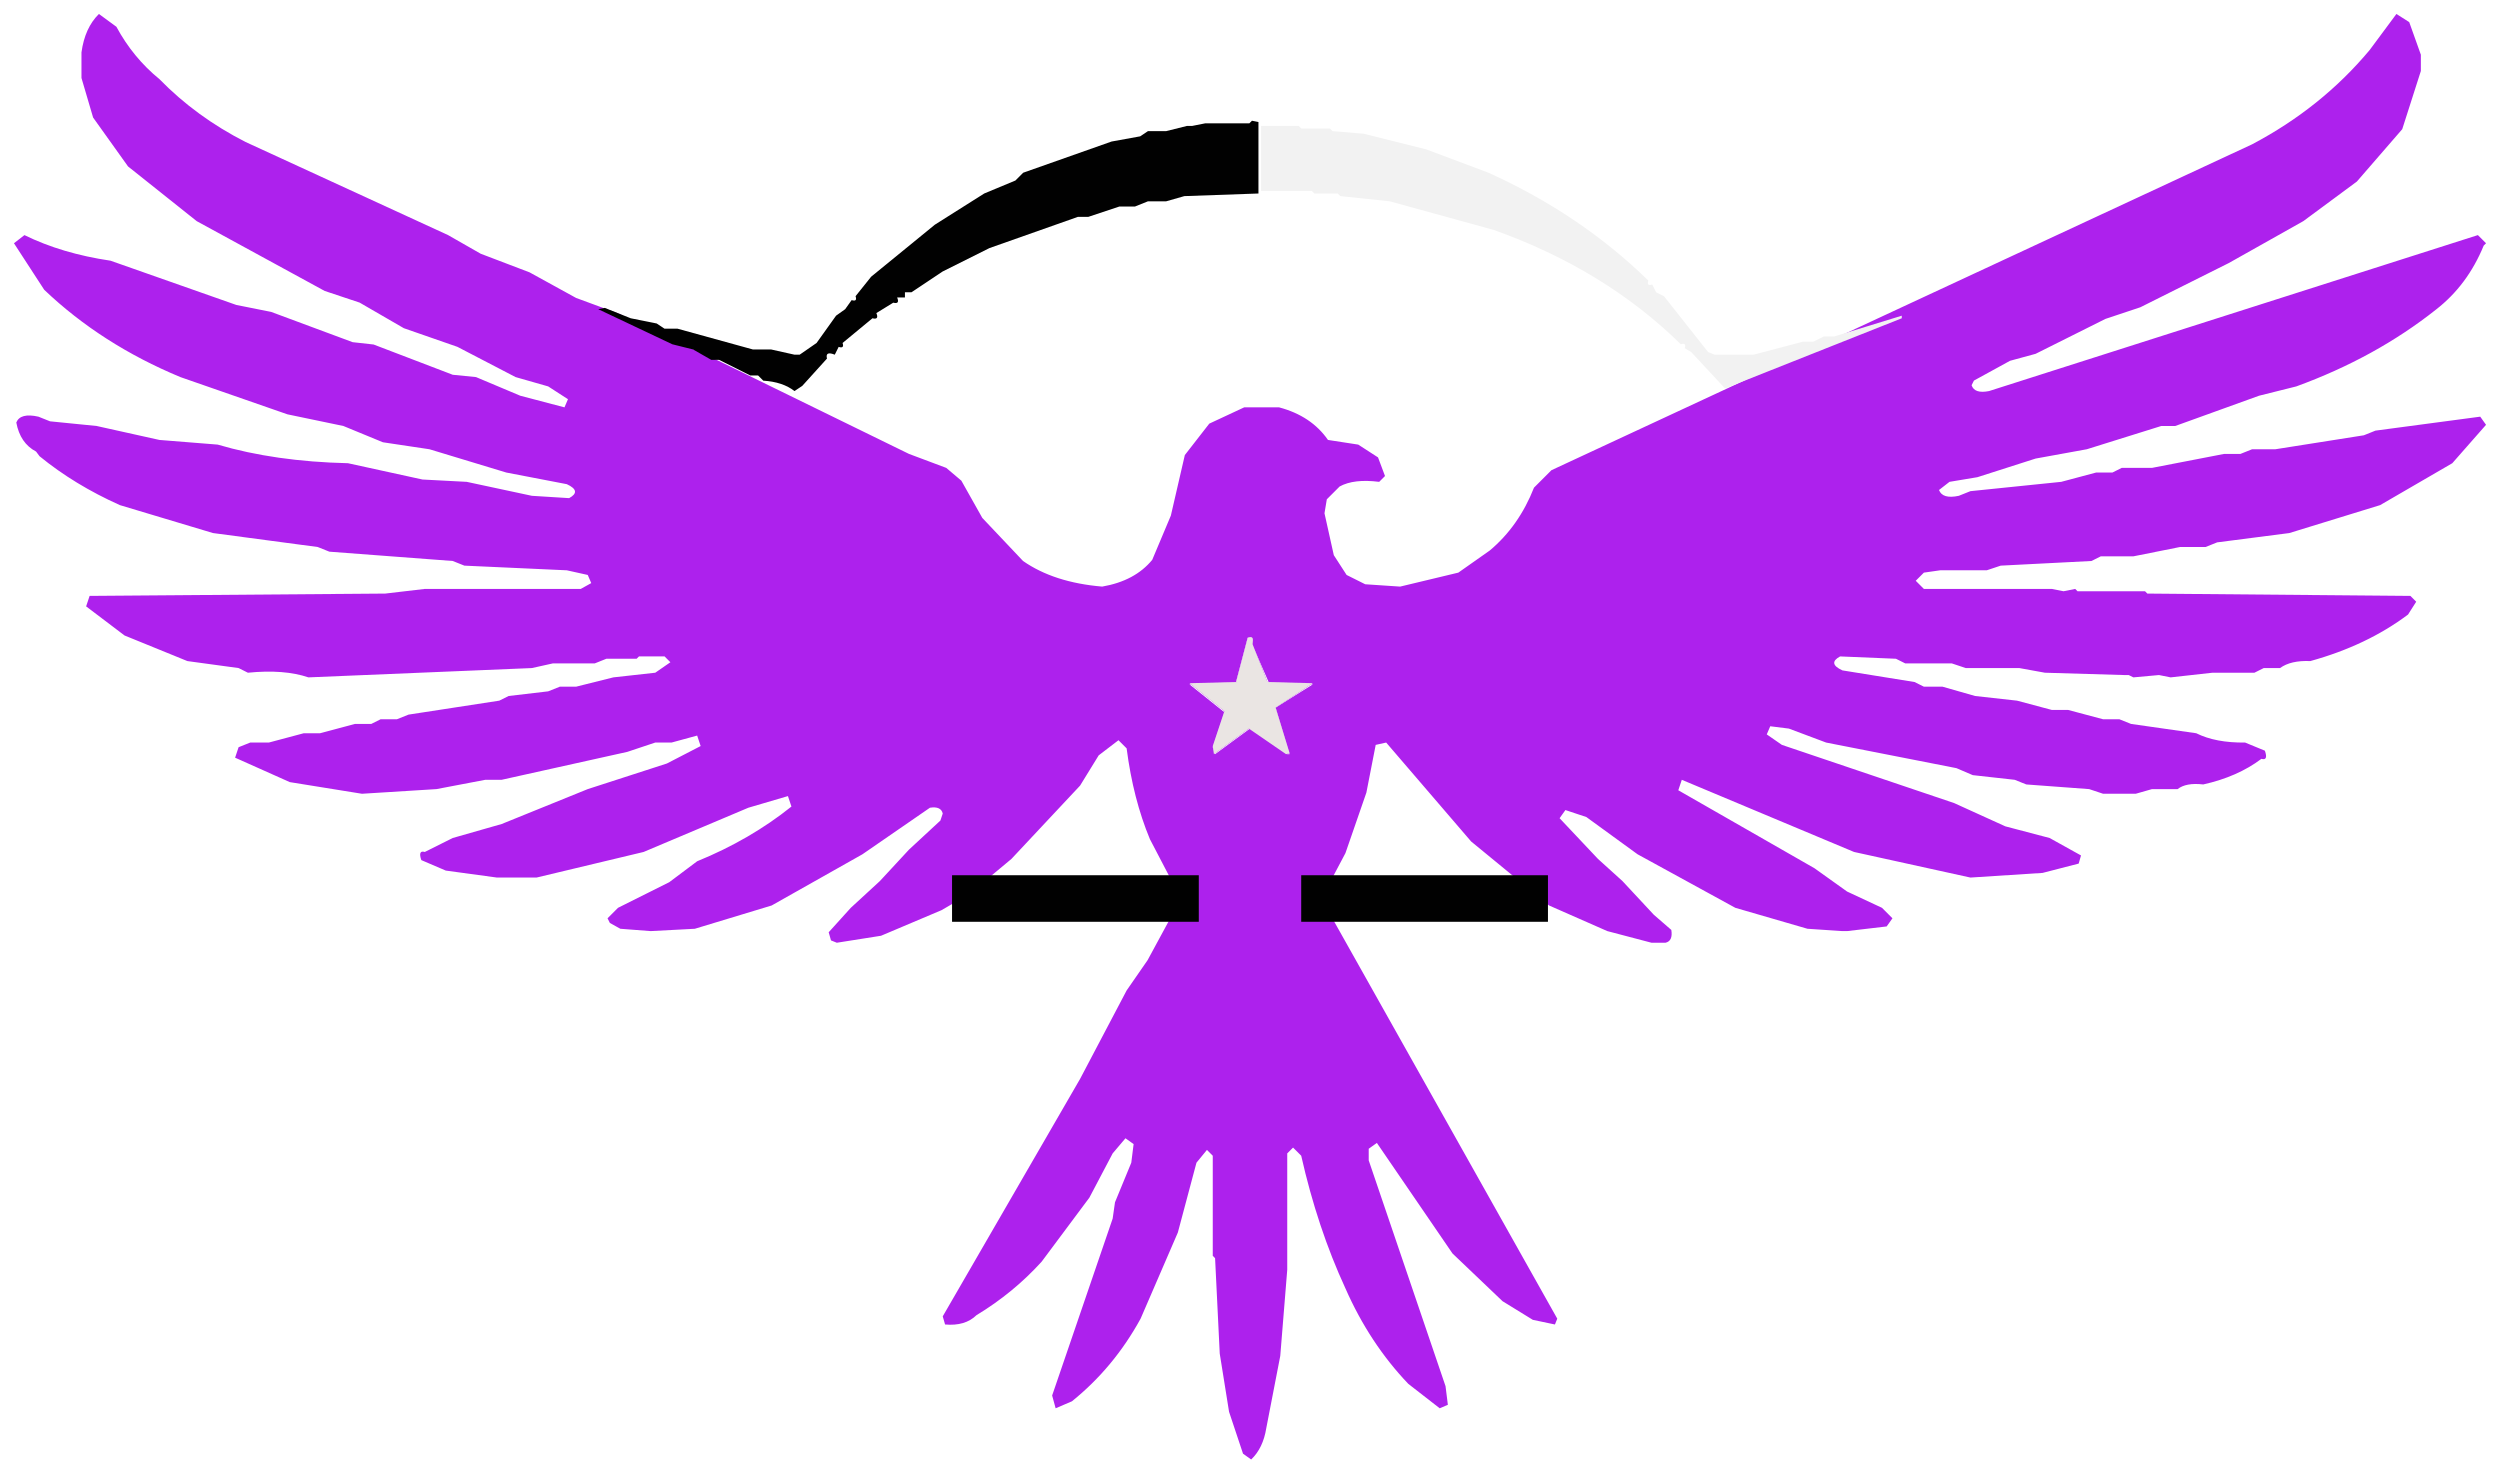
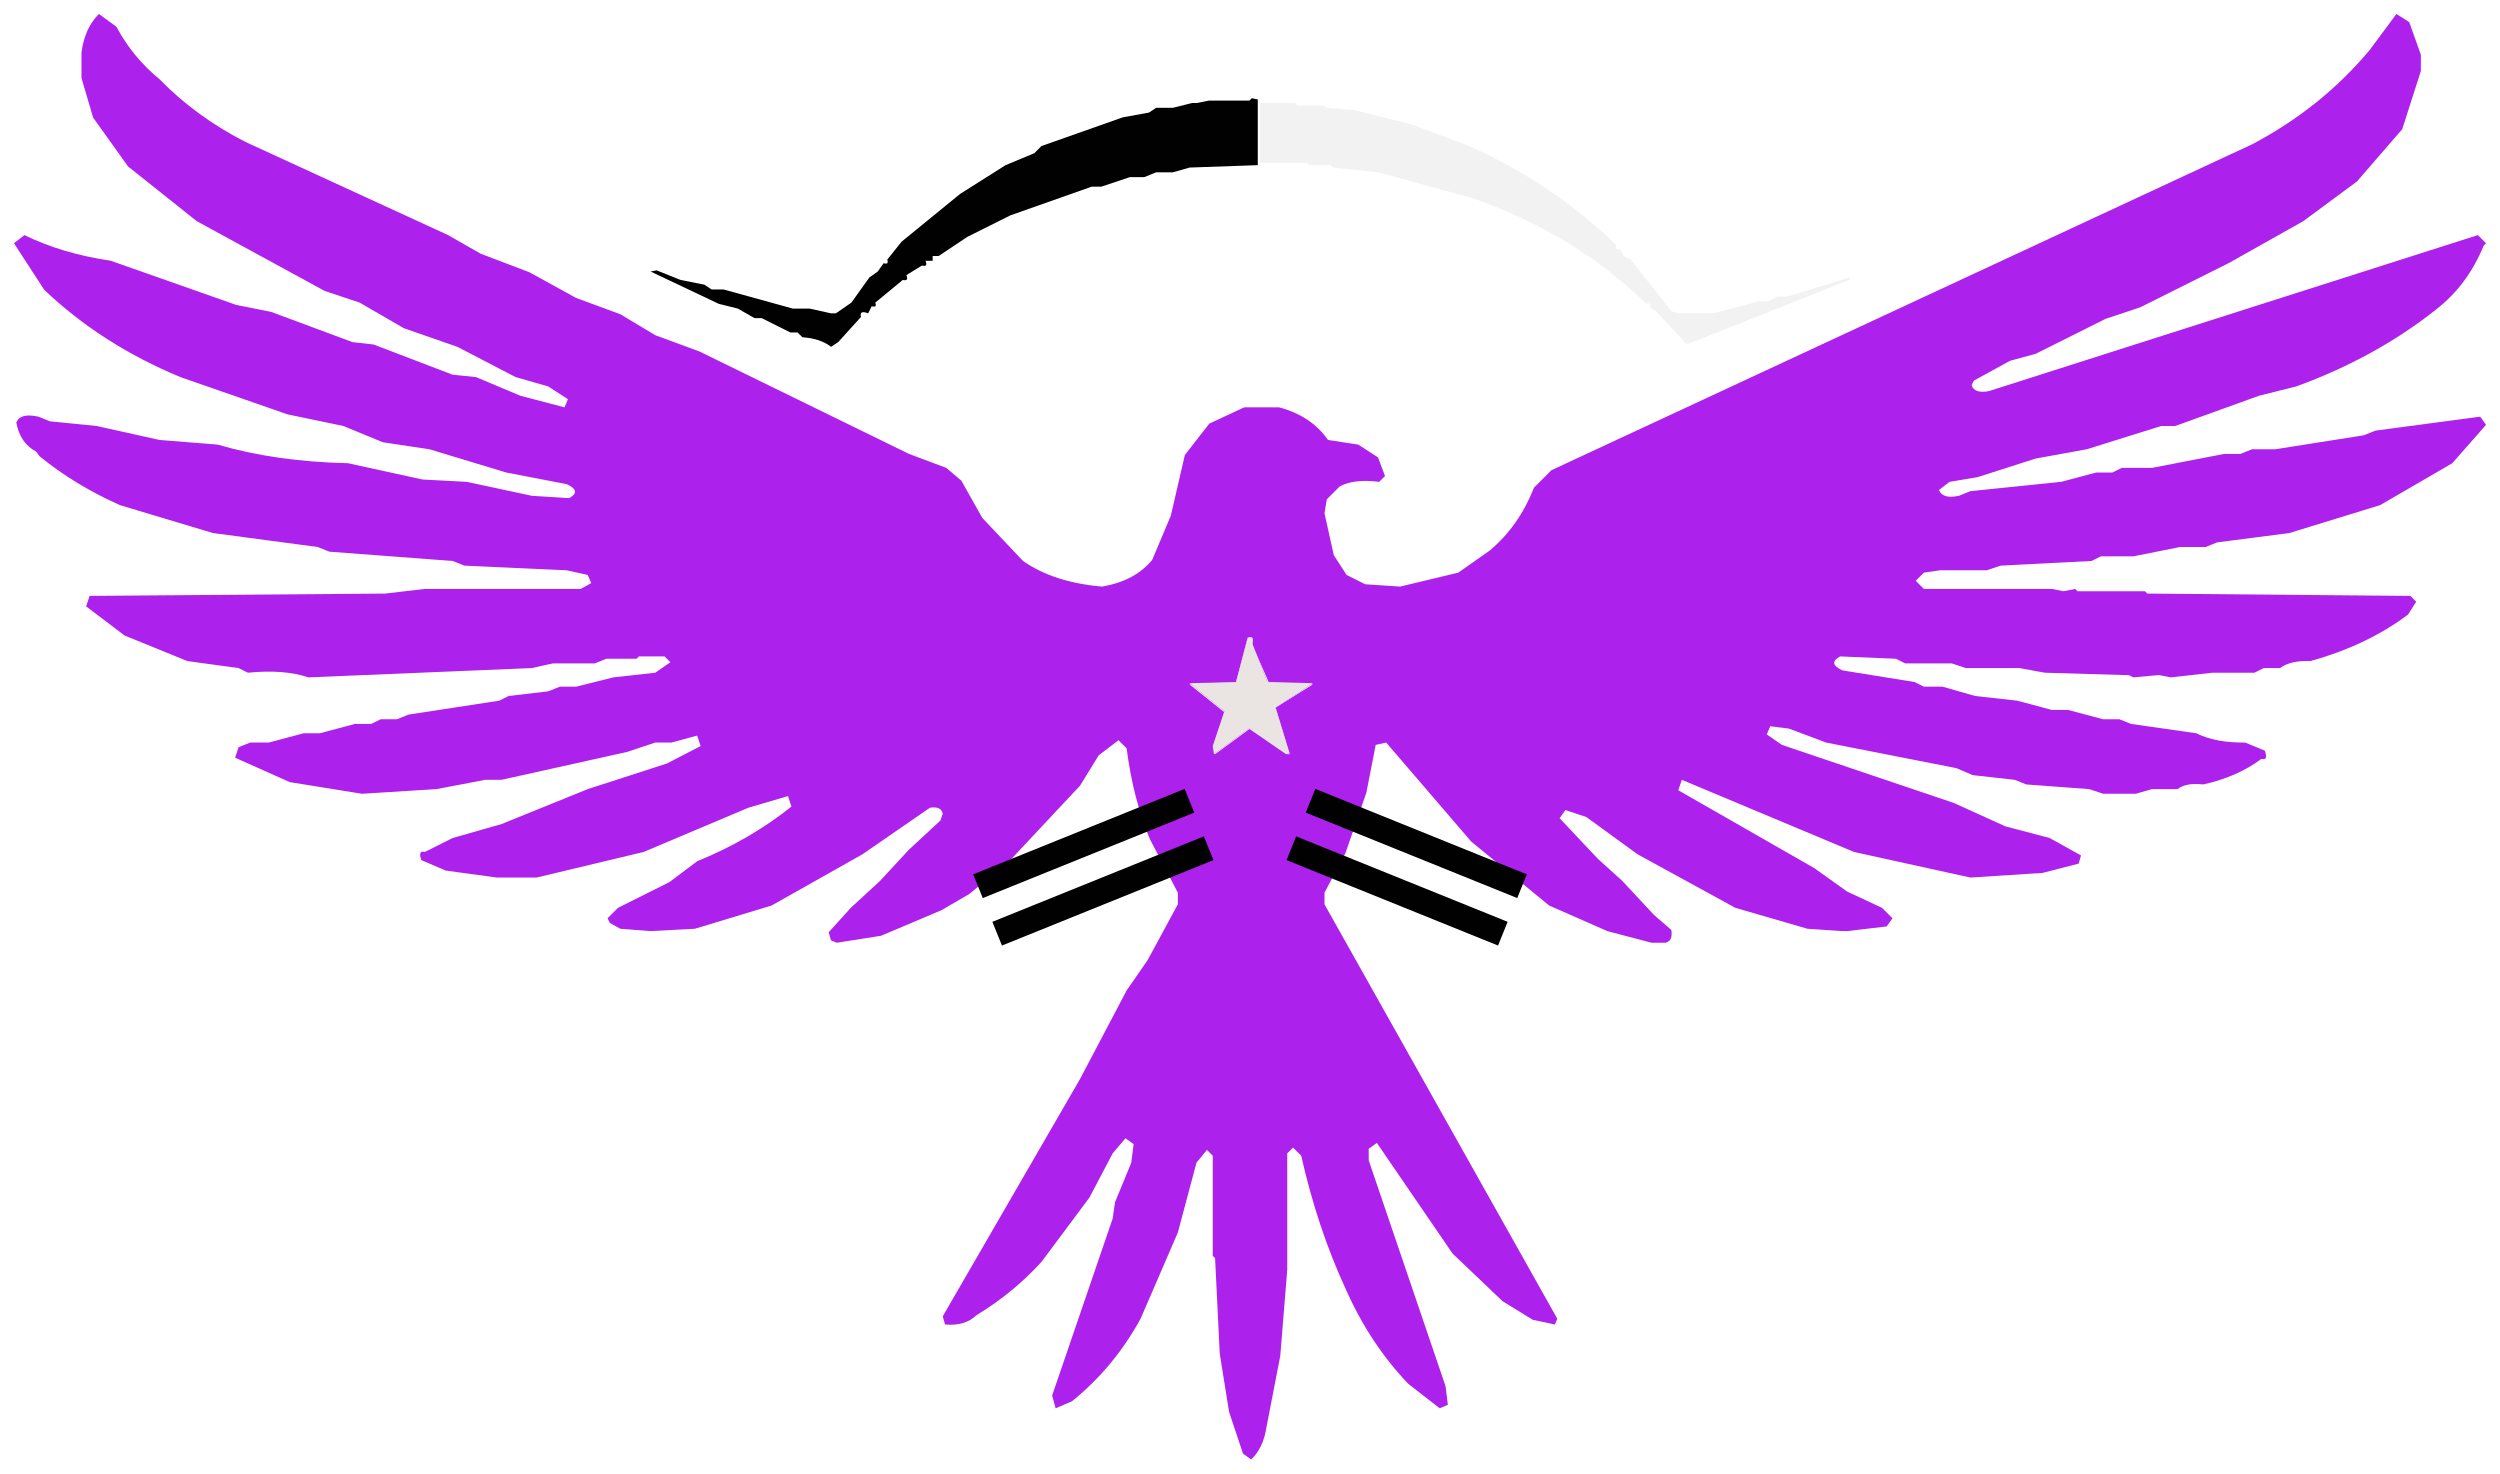
<svg xmlns="http://www.w3.org/2000/svg" viewBox="167 84 1074 633">
  <g fill="#AD21ED">
    <path d="M 209.5 90 L 217 95.5 Q 224.2 108.8 235.5 118 Q 251.3 134.2 272.5 145 L 359.5 185 L 373.5 193 L 394.5 201 L 414.5 212 L 433.5 219 L 448.5 228 L 467.5 235 L 557.5 279 L 573.5 285 L 580 290.5 L 589 306.5 L 606.5 325 Q 619.75 334.25 640.5 336 Q 654.57 333.57 662 324.5 L 670 305.5 L 676 279.5 L 686.5 266 L 701.5 259 L 716.5 259 Q 730.33 262.67 737.5 273 L 750.5 275 L 759 280.5 L 762 288.5 L 759.5 291 Q 748.63 289.62 742.5 293 L 737 298.5 L 736 304.5 L 740 322.5 L 745.5 331 L 753.5 335 L 768.5 336 L 793.5 330 L 807 320.5 Q 819.51 310.01 826 293.5 L 833.5 286 L 1134.5 146 Q 1164.29 130.29 1185 105.5 L 1196.5 90 L 1202 93.5 L 1207 107.5 L 1207 114.5 L 1199 139.5 L 1179.5 162 L 1156.5 179 L 1124.5 197 L 1086.5 216 L 1071.5 221 L 1041.5 236 L 1030.5 239 L 1015 247.5 L 1014 249.5 Q 1015.25 253.25 1021.5 252 L 1231.5 185 L 1235 188.5 L 1234 189.5 Q 1227.02 206.52 1213.5 217 Q 1187.57 237.57 1153.5 250 L 1137.5 254 L 1101.5 267 L 1095.5 267 L 1063.5 277 L 1041.5 281 L 1016.5 289 L 1004.5 291 L 1000 294.5 Q 1001.5 298.5 1008.5 297 L 1013.5 295 L 1052.5 291 L 1067.5 287 L 1074.5 287 L 1078.5 285 L 1091.5 285 L 1122.5 279 L 1129.5 279 L 1134.5 277 L 1144.5 277 L 1182.5 271 L 1187.5 269 L 1232.5 263 L 1235 266.5 L 1220.5 283 L 1189.5 301 L 1150.5 313 L 1119.5 317 L 1114.5 319 L 1103.5 319 L 1083.5 323 L 1069.5 323 L 1065.5 325 L 1026.5 327 L 1020.5 329 L 1000.5 329 L 993.5 330 L 990 333.5 L 993.5 337 L 1048.5 337 L 1053.5 338 L 1058.5 337 L 1059.5 338 L 1088.5 338 L 1089.5 339 L 1202.5 340 L 1205 342.5 L 1201.5 348 Q 1183.8 361.3 1159.5 368 Q 1151.13 367.63 1146.5 371 L 1139.5 371 L 1135.5 373 L 1117.5 373 L 1099.5 375 L 1094.5 374 L 1083.5 375 L 1081.5 374 L 1079.5 374 L 1045.5 373 L 1034.5 371 L 1011.5 371 L 1005.5 369 L 985.5 369 L 981.5 367 L 957.5 366 Q 952 369 958.5 372 L 989.5 377 L 993.5 379 L 1001.5 379 L 1015.5 383 L 1033.5 385 L 1048.5 389 L 1055.5 389 L 1070.5 393 L 1077.5 393 L 1082.5 395 L 1110.5 399 Q 1118.84 403.16 1131.5 403 L 1140 406.5 Q 1141.5 410.88 1138.5 410 Q 1128.23 417.73 1113.5 421 Q 1106.14 420.14 1102.5 423 L 1091.5 423 L 1084.5 425 L 1070.5 425 L 1064.5 423 L 1037.5 421 L 1032.5 419 L 1014.5 417 L 1007.5 414 L 951.5 403 L 935.5 397 L 927.5 396 L 926 399.5 L 932.5 404 L 1006.5 429 L 1028.5 439 L 1047.5 444 L 1061 451.5 L 1060 455 L 1044.5 459 L 1013.5 461 L 963.5 450 L 889.5 419 L 888 423.5 L 946.5 457 L 960.5 467 L 975.5 474 L 980 478.5 L 977.5 482 L 960.5 484 L 958.5 484 L 943.5 483 L 912.5 474 L 870.5 451 L 848.5 435 L 839.5 432 L 837 435.5 L 853.5 453 L 864 462.5 L 877.5 477 L 885 483.5 Q 885.75 488.25 882.5 489 L 876.5 489 L 857.5 484 L 832.5 473 L 799 445.5 L 762.5 403 L 758 404 L 754 424.5 L 745 450.5 L 736 467.5 L 736 472.5 L 836 650.5 L 835 653 L 825.5 651 L 812.5 643 L 791 622.5 L 758.5 575 L 755 577.5 L 755 582.5 L 788 679.5 L 789 687.5 L 785.5 689 L 772 678.5 Q 755.4 661.1 745 637.5 Q 733 611.5 726 580.5 L 722.5 577 L 720 579.5 L 720 629.5 L 717 666.5 L 711 697.5 Q 709.63 706.13 704.5 711 L 701 708.5 L 695 690.5 L 691 665.5 L 689 624.5 L 688 623.5 L 688 580.5 L 685.5 578 L 681 583.5 L 673 613.5 L 657 650.5 Q 645.5 671.5 627.5 686 L 620.5 689 L 619 683.5 L 645 607.5 L 646 600.5 L 653 583.5 L 654 575.5 L 650.5 573 L 645 579.5 L 635 598.5 L 614.5 626 Q 602.38 639.38 586.5 649 Q 581.62 653.77 573 653 L 572 649.5 L 631 547.5 L 651 509.5 L 660 496.5 L 673 472.5 L 673 467.5 L 661 444.5 Q 653.8 427.21 651 405.5 L 647.5 402 L 639 408.5 L 631 421.5 L 601.5 453 L 583.5 468 L 571.5 475 L 545.5 486 L 526.5 489 L 524 488 L 523 484.5 L 532.5 474 L 545 462.5 L 557.5 449 L 571 436.5 L 572 433.5 Q 571.25 430.25 566.5 431 L 537.5 451 L 498.5 473 L 465.5 483 L 446.5 484 L 433.5 483 L 429 480.5 L 428 478.5 L 432.5 474 L 454.5 463 L 466.5 454 Q 489.23 444.73 507 430.5 L 505.5 426 L 488.5 431 L 443.5 450 L 397.5 461 L 380.5 461 L 358.5 458 L 348 453.5 Q 346.5 449.12 349.5 450 L 361.5 444 L 382.5 438 L 419.5 423 L 453.5 412 L 468 404.5 L 466.5 400 L 455.5 403 L 448.5 403 L 436.5 407 L 382.5 419 L 375.5 419 L 354.5 423 L 322.5 425 L 291.5 420 L 268 409.5 L 269.5 405 L 274.5 403 L 282.5 403 L 297.5 399 L 304.5 399 L 319.5 395 L 326.5 395 L 330.5 393 L 337.5 393 L 342.5 391 L 381.5 385 L 385.5 383 L 402.5 381 L 407.5 379 L 414.5 379 L 430.5 375 L 448.5 373 L 455 368.5 L 452.5 366 L 441.5 366 L 440.5 367 L 427.5 367 L 422.5 369 L 404.5 369 L 395.5 371 L 299.5 375 Q 289.05 371.45 273.5 373 L 269.5 371 L 247.5 368 L 220.5 357 L 204 344.5 L 205.5 340 L 332.5 339 L 349.5 337 L 416.5 337 L 421 334.5 L 419.5 331 L 410.5 329 L 366.5 327 L 361.5 325 L 308.5 321 L 303.5 319 L 258.5 313 L 218.5 301 Q 198.98 292.25 184 280 L 182.5 278 Q 175.63 274.38 174 265.5 Q 175.75 261.25 183.5 263 L 188.5 265 L 208.5 267 L 235.5 273 L 260.5 275 Q 285.22 282.28 316.5 283 L 348.5 290 L 367.5 291 L 395.5 297 L 411.5 298 Q 417 295 410.5 292 L 384.5 287 L 351.5 277 L 331.5 274 L 314.5 267 L 290.5 262 L 244.5 246 Q 210.59 231.91 186 208.5 L 173 188.5 L 177.5 185 Q 193.59 192.91 214.5 196 L 268.5 215 L 283.5 218 L 318.5 231 L 327.5 232 L 361.5 245 L 371.5 246 L 390.5 254 L 409.5 259 L 411 255.5 L 402.5 250 L 388.5 246 L 363.5 233 L 340.5 225 L 321.5 214 L 306.5 209 L 251.5 179 L 222 155.5 L 207 134.5 L 202 117.5 L 202 106.5 Q 203.44 95.94 209.5 90 Z M 703 358 L 698 377 L 678 378 L 693 390 L 688 405 L 689 408 L 704 397 L 720 408 L 721 408 L 715 388 L 731 378 L 712 377 L 705 361 Q 706 357 703 358 Z " />
    <path d="M 703 358 Q 706 356.75 705 360.5 L 711.5 377 L 731 377.5 L 715 388 L 721 407.5 L 719.5 408 L 703.5 397 L 688.5 408 L 688 404.5 L 693 389.5 L 678 377.5 L 698 377 L 703 358 Z " />
  </g>
  <g fill="#EAE5E3">
    <path d="M 703 358 Q 706 356.75 705 360.5 L 711.5 377 L 731 377.5 L 715 388 L 721 407.5 L 719.5 408 L 703.5 397 L 688.5 408 L 688 404.5 L 693 389.5 L 678 377.5 L 698 377 L 703 358 Z " />
  </g>
  <g fill="#010101">
-     <path d="M 704.84 135.87 L 707.63 136.43 L 707.63 167.13 L 675.8 168.25 L 667.99 170.48 L 660.17 170.48 L 654.59 172.72 L 647.89 172.72 L 634.49 177.18 L 630.02 177.18 L 592.06 190.58 L 571.96 200.63 L 558.56 209.57 L 555.76 209.57 L 555.76 211.8 L 552.41 211.8 Q 553.68 214.78 550.74 214.03 L 543.48 218.5 Q 544.74 221.48 541.81 220.73 L 528.97 231.34 Q 529.8 233.85 527.29 233.02 L 525.62 236.37 Q 521.43 234.69 522.27 238.04 L 511.66 249.77 L 508.31 252 Q 503.3 248.07 494.91 247.53 L 492.67 245.3 L 489.32 245.3 L 475.92 238.6 L 472.57 238.6 L 464.76 234.13 L 455.82 231.9 L 424 216.83 L 426.79 216.27 L 437.96 220.73 L 449.12 222.97 L 452.47 225.2 L 458.06 225.2 L 490.44 234.13 L 498.26 234.13 L 508.31 236.37 L 510.54 236.37 L 517.8 231.34 L 526.17 219.62 L 530.08 216.83 L 532.87 212.92 Q 535.39 213.75 534.55 211.24 L 541.25 202.87 L 568.61 180.53 L 589.82 167.13 L 603.22 161.55 L 606.57 158.2 L 644.54 144.8 L 656.82 142.57 L 660.17 140.33 L 667.99 140.33 L 676.92 138.1 L 679.15 138.1 L 684.74 136.99 L 703.72 136.99 L 704.84 135.87 Z " />
+     <path d="M 704.77 126.2 L 707.34 126.71 L 707.34 154.95 L 678.07 155.98 L 670.88 158.03 L 663.69 158.03 L 658.56 160.09 L 652.4 160.09 L 640.07 164.2 L 635.97 164.2 L 601.05 176.52 L 582.57 185.76 L 570.24 193.98 L 567.68 193.98 L 567.68 196.03 L 564.6 196.03 Q 565.76 198.77 563.06 198.08 L 556.38 202.19 Q 557.54 204.93 554.84 204.25 L 543.03 214 Q 543.8 216.31 541.49 215.54 L 539.95 218.62 Q 536.1 217.08 536.87 220.16 L 527.11 230.95 L 524.03 233 Q 519.43 229.39 511.71 228.89 L 509.66 226.84 L 506.57 226.84 L 494.25 220.68 L 491.17 220.68 L 483.98 216.57 L 475.77 214.52 L 446.5 200.65 L 449.07 200.14 L 459.34 204.25 L 469.61 206.3 L 472.69 208.35 L 477.82 208.35 L 507.6 216.57 L 514.79 216.57 L 524.03 218.62 L 526.09 218.62 L 532.76 214 L 540.46 203.22 L 544.06 200.65 L 546.62 197.06 Q 548.94 197.83 548.17 195.52 L 554.33 187.82 L 579.49 167.28 L 599 154.95 L 611.32 149.82 L 614.4 146.74 L 649.32 134.42 L 660.61 132.36 L 663.69 130.31 L 670.88 130.31 L 679.1 128.25 L 681.15 128.25 L 686.29 127.23 L 703.74 127.23 L 704.77 126.2 Z " />
  </g>
  <g fill="#F2F2F2">
-     <path d="M 708.75 138.1 L 724.94 138.1 L 726.05 139.22 L 738.34 139.22 L 739.45 140.33 L 752.85 141.45 L 779.65 148.15 L 806.45 158.2 Q 846.04 176.12 875.13 204.54 Q 874.29 207.05 876.8 206.22 L 878.48 209.57 L 881.83 211.24 L 900.81 235.25 L 903.6 236.37 L 920.35 236.37 L 941.57 230.78 L 946.03 230.78 L 950.5 228.55 L 954.97 228.55 L 984 219.62 L 984 220.73 L 908.07 250.88 L 893.55 235.25 L 890.76 233.58 Q 891.6 231.06 889.08 231.9 Q 856.43 199.79 808.69 182.77 L 764.02 170.48 L 742.8 168.25 L 741.69 167.13 L 731.64 167.13 L 730.52 166.02 L 708.75 166.02 L 708.75 138.1 Z " />
+     <path d="M 708.36 128.25 L 723.25 128.25 L 724.28 129.28 L 735.58 129.28 L 736.6 130.31 L 748.93 131.33 L 773.57 137.5 L 798.22 146.74 Q 834.62 163.22 861.38 189.36 Q 860.61 191.67 862.92 190.9 L 864.46 193.98 L 867.54 195.52 L 884.99 217.6 L 887.56 218.62 L 902.97 218.62 L 922.48 213.49 L 926.58 213.49 L 930.69 211.43 L 934.8 211.43 L 961.5 203.22 L 961.5 204.25 L 891.67 231.97 L 878.32 217.6 L 875.75 216.06 Q 876.52 213.75 874.21 214.52 Q 844.18 184.98 800.27 169.33 L 759.2 158.03 L 739.69 155.98 L 738.66 154.95 L 729.42 154.95 L 728.39 153.93 L 708.36 153.93 L 708.36 128.25 Z " />
  </g>
  <g fill="#010101">
-     <path d="M 726 460 L 832 460 L 832 480 L 726 480 Z" />
-     <path d="M 576 460 L 682 460 L 682 480 L 576 480 Z" />
+     <path d="M 727.94 433.1 L 818.8 469.81 L 822.92 459.61 L 732.06 422.9 Z" />
+     <path d="M 719.7 453.5 L 810.56 490.21 L 814.68 480.01 L 723.82 443.3 Z" />
+     <path d="M 680.06 433.1 L 589.2 469.81 L 585.08 459.61 L 675.94 422.9 Z" />
+     <path d="M 688.3 453.5 L 597.44 490.21 L 593.32 480.01 L 684.18 443.3 Z" />
  </g>
</svg>
